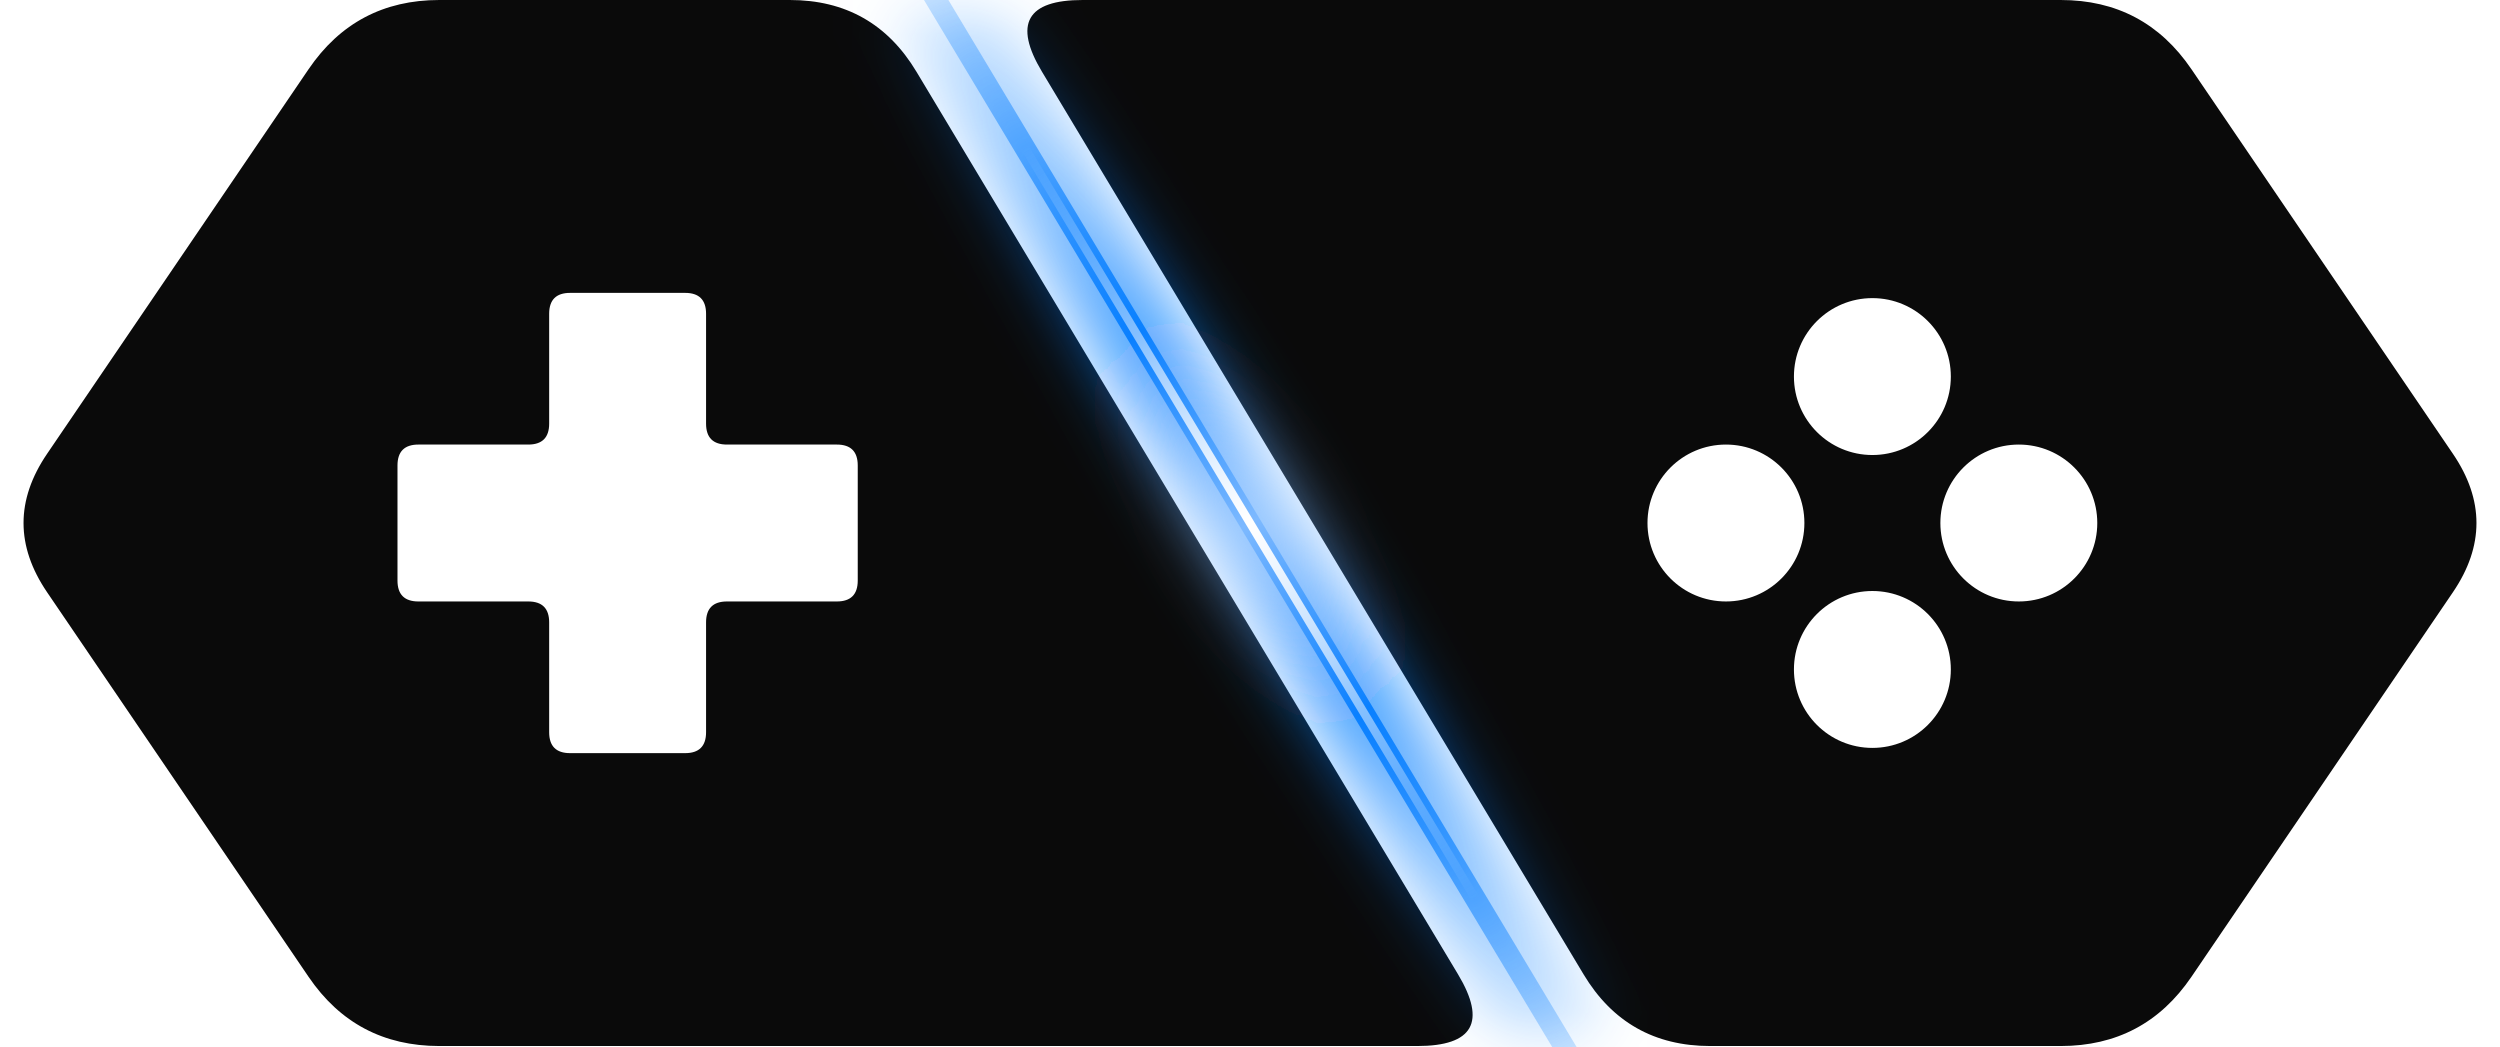
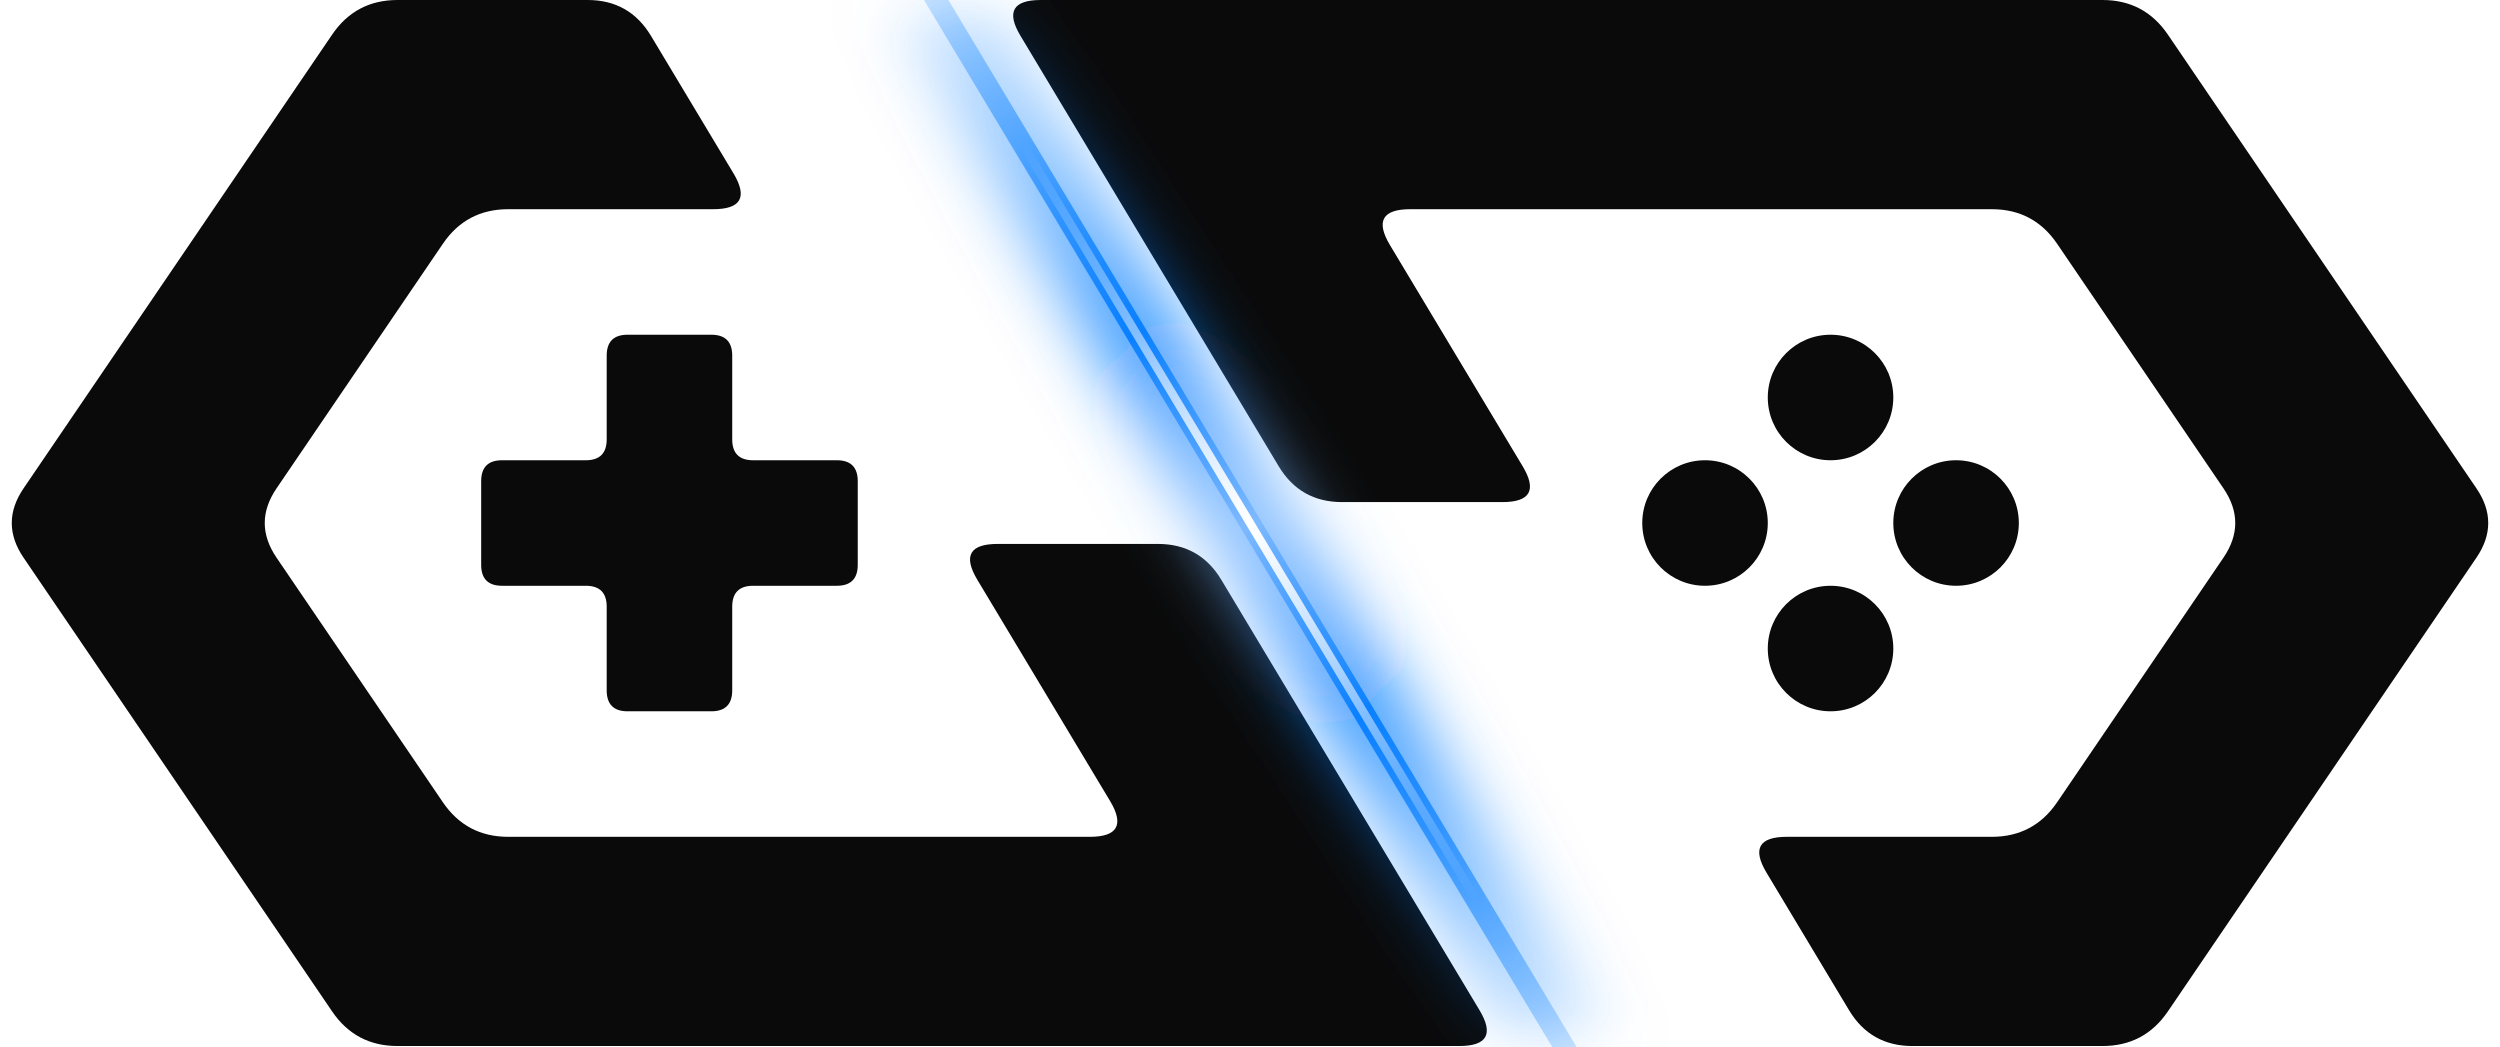
<svg xmlns="http://www.w3.org/2000/svg" viewBox="0 0 478 200" width="478" height="200" role="img" aria-label="ezCORE mark">
-   <path fill-rule="evenodd" fill="#0A0A0A" d="M9 113.23Q0 100 9 86.77L59 13.23Q68 0 84 0L151 0Q167 0 175.23 13.72L278.77 186.28Q287 200 271 200L84 200Q68 200 59 186.77ZM105 60Q105 56 109 56L131 56Q135 56 135 60L135 81Q135 85 139 85L160 85Q164 85 164 89L164 111Q164 115 160 115L139 115Q135 115 135 119L135 140Q135 144 131 144L109 144Q105 144 105 140L105 119Q105 115 101 115L80 115Q76 115 76 111L76 89Q76 85 80 85L101 85Q105 85 105 81Z" />
-   <path fill-rule="evenodd" fill="#0A0A0A" d="M469 86.77Q478 100 469 113.23L419 186.77Q410 200 394 200L327 200Q311 200 302.77 186.28L199.23 13.72Q191 0 207 0L394 0Q410 0 419 13.23ZM373 72A15 15 0 0 1 343 72A15 15 0 0 1 373 72ZM401 100A15 15 0 0 1 371 100A15 15 0 0 1 401 100ZM373 128A15 15 0 0 1 343 128A15 15 0 0 1 373 128ZM345 100A15 15 0 0 1 315 100A15 15 0 0 1 345 100Z" />
+   <path fill-rule="evenodd" fill="#0A0A0A" d="M4.5 106.62Q0 100 4.5 93.38L63.5 6.62Q68 0 76 0L112.35 0Q120.35 0 124.47 6.86L140.24 33.14Q144.35 40 136.35 40L97.17 40Q89.17 40 84.67 46.62L52.87 93.38Q48.37 100 52.87 106.62L84.67 153.38Q89.17 160 97.17 160L208.35 160Q216.35 160 212.24 153.14L186.87 110.86Q182.75 104 190.75 104L221.4 104Q229.4 104 233.52 110.86L282.88 193.14Q287 200 279 200L76 200Q68 200 63.5 193.38ZM116 68Q116 64 120 64L136 64Q140 64 140 68L140 84Q140 88 144 88L160 88Q164 88 164 92L164 108Q164 112 160 112L144 112Q140 112 140 116L140 132Q140 136 136 136L120 136Q116 136 116 132L116 116Q116 112 112 112L96 112Q92 112 92 108L92 92Q92 88 96 88L112 88Q116 88 116 84Z" />
+   <path fill-rule="evenodd" fill="#0A0A0A" d="M473.5 93.38Q478 100 473.5 106.62L414.5 193.38Q410 200 402 200L365.65 200Q357.65 200 353.53 193.14L337.76 166.86Q333.65 160 341.65 160L380.83 160Q388.83 160 393.33 153.38L425.13 106.62Q429.63 100 425.13 93.38L393.33 46.62Q388.83 40 380.83 40L269.65 40Q261.65 40 265.76 46.86L291.13 89.14Q295.25 96 287.25 96L256.6 96Q248.6 96 244.48 89.14L195.12 6.86Q191 0 199 0L402 0Q410 0 414.5 6.62ZM362 76A12 12 0 0 1 338 76A12 12 0 0 1 362 76ZM386 100A12 12 0 0 1 362 100A12 12 0 0 1 386 100ZM362 124A12 12 0 0 1 338 124A12 12 0 0 1 362 124ZM338 100A12 12 0 0 1 314 100A12 12 0 0 1 338 100Z" />
  <defs>
    <linearGradient id="m-g" gradientUnits="userSpaceOnUse" x1="167" y1="-20" x2="311" y2="220">
      <stop offset="0" stop-color="#007BFF" stop-opacity="0" />
      <stop offset="0.35" stop-color="#007BFF" stop-opacity="0.9" />
      <stop offset="0.5" stop-color="#7DB9FF" stop-opacity="1" />
      <stop offset="0.65" stop-color="#007BFF" stop-opacity="0.9" />
      <stop offset="1" stop-color="#007BFF" stop-opacity="0" />
    </linearGradient>
    <linearGradient id="m-c" gradientUnits="userSpaceOnUse" x1="167" y1="-20" x2="311" y2="220">
      <stop offset="0.2" stop-color="#FFFFFF" stop-opacity="0" />
      <stop offset="0.5" stop-color="#FFFFFF" stop-opacity="1" />
      <stop offset="0.8" stop-color="#FFFFFF" stop-opacity="0" />
    </linearGradient>
    <filter id="m-blur" x="-50%" y="-20%" width="200%" height="140%">
      <feGaussianBlur stdDeviation="7" />
    </filter>
  </defs>
  <g stroke-linecap="round">
    <line x1="167" y1="-20" x2="311" y2="220" stroke="url(#m-g)" stroke-width="14" filter="url(#m-blur)" />
    <line x1="167" y1="-20" x2="311" y2="220" stroke="url(#m-g)" stroke-width="4" />
    <line x1="167" y1="-20" x2="311" y2="220" stroke="url(#m-c)" stroke-width="1.6" />
  </g>
</svg>
